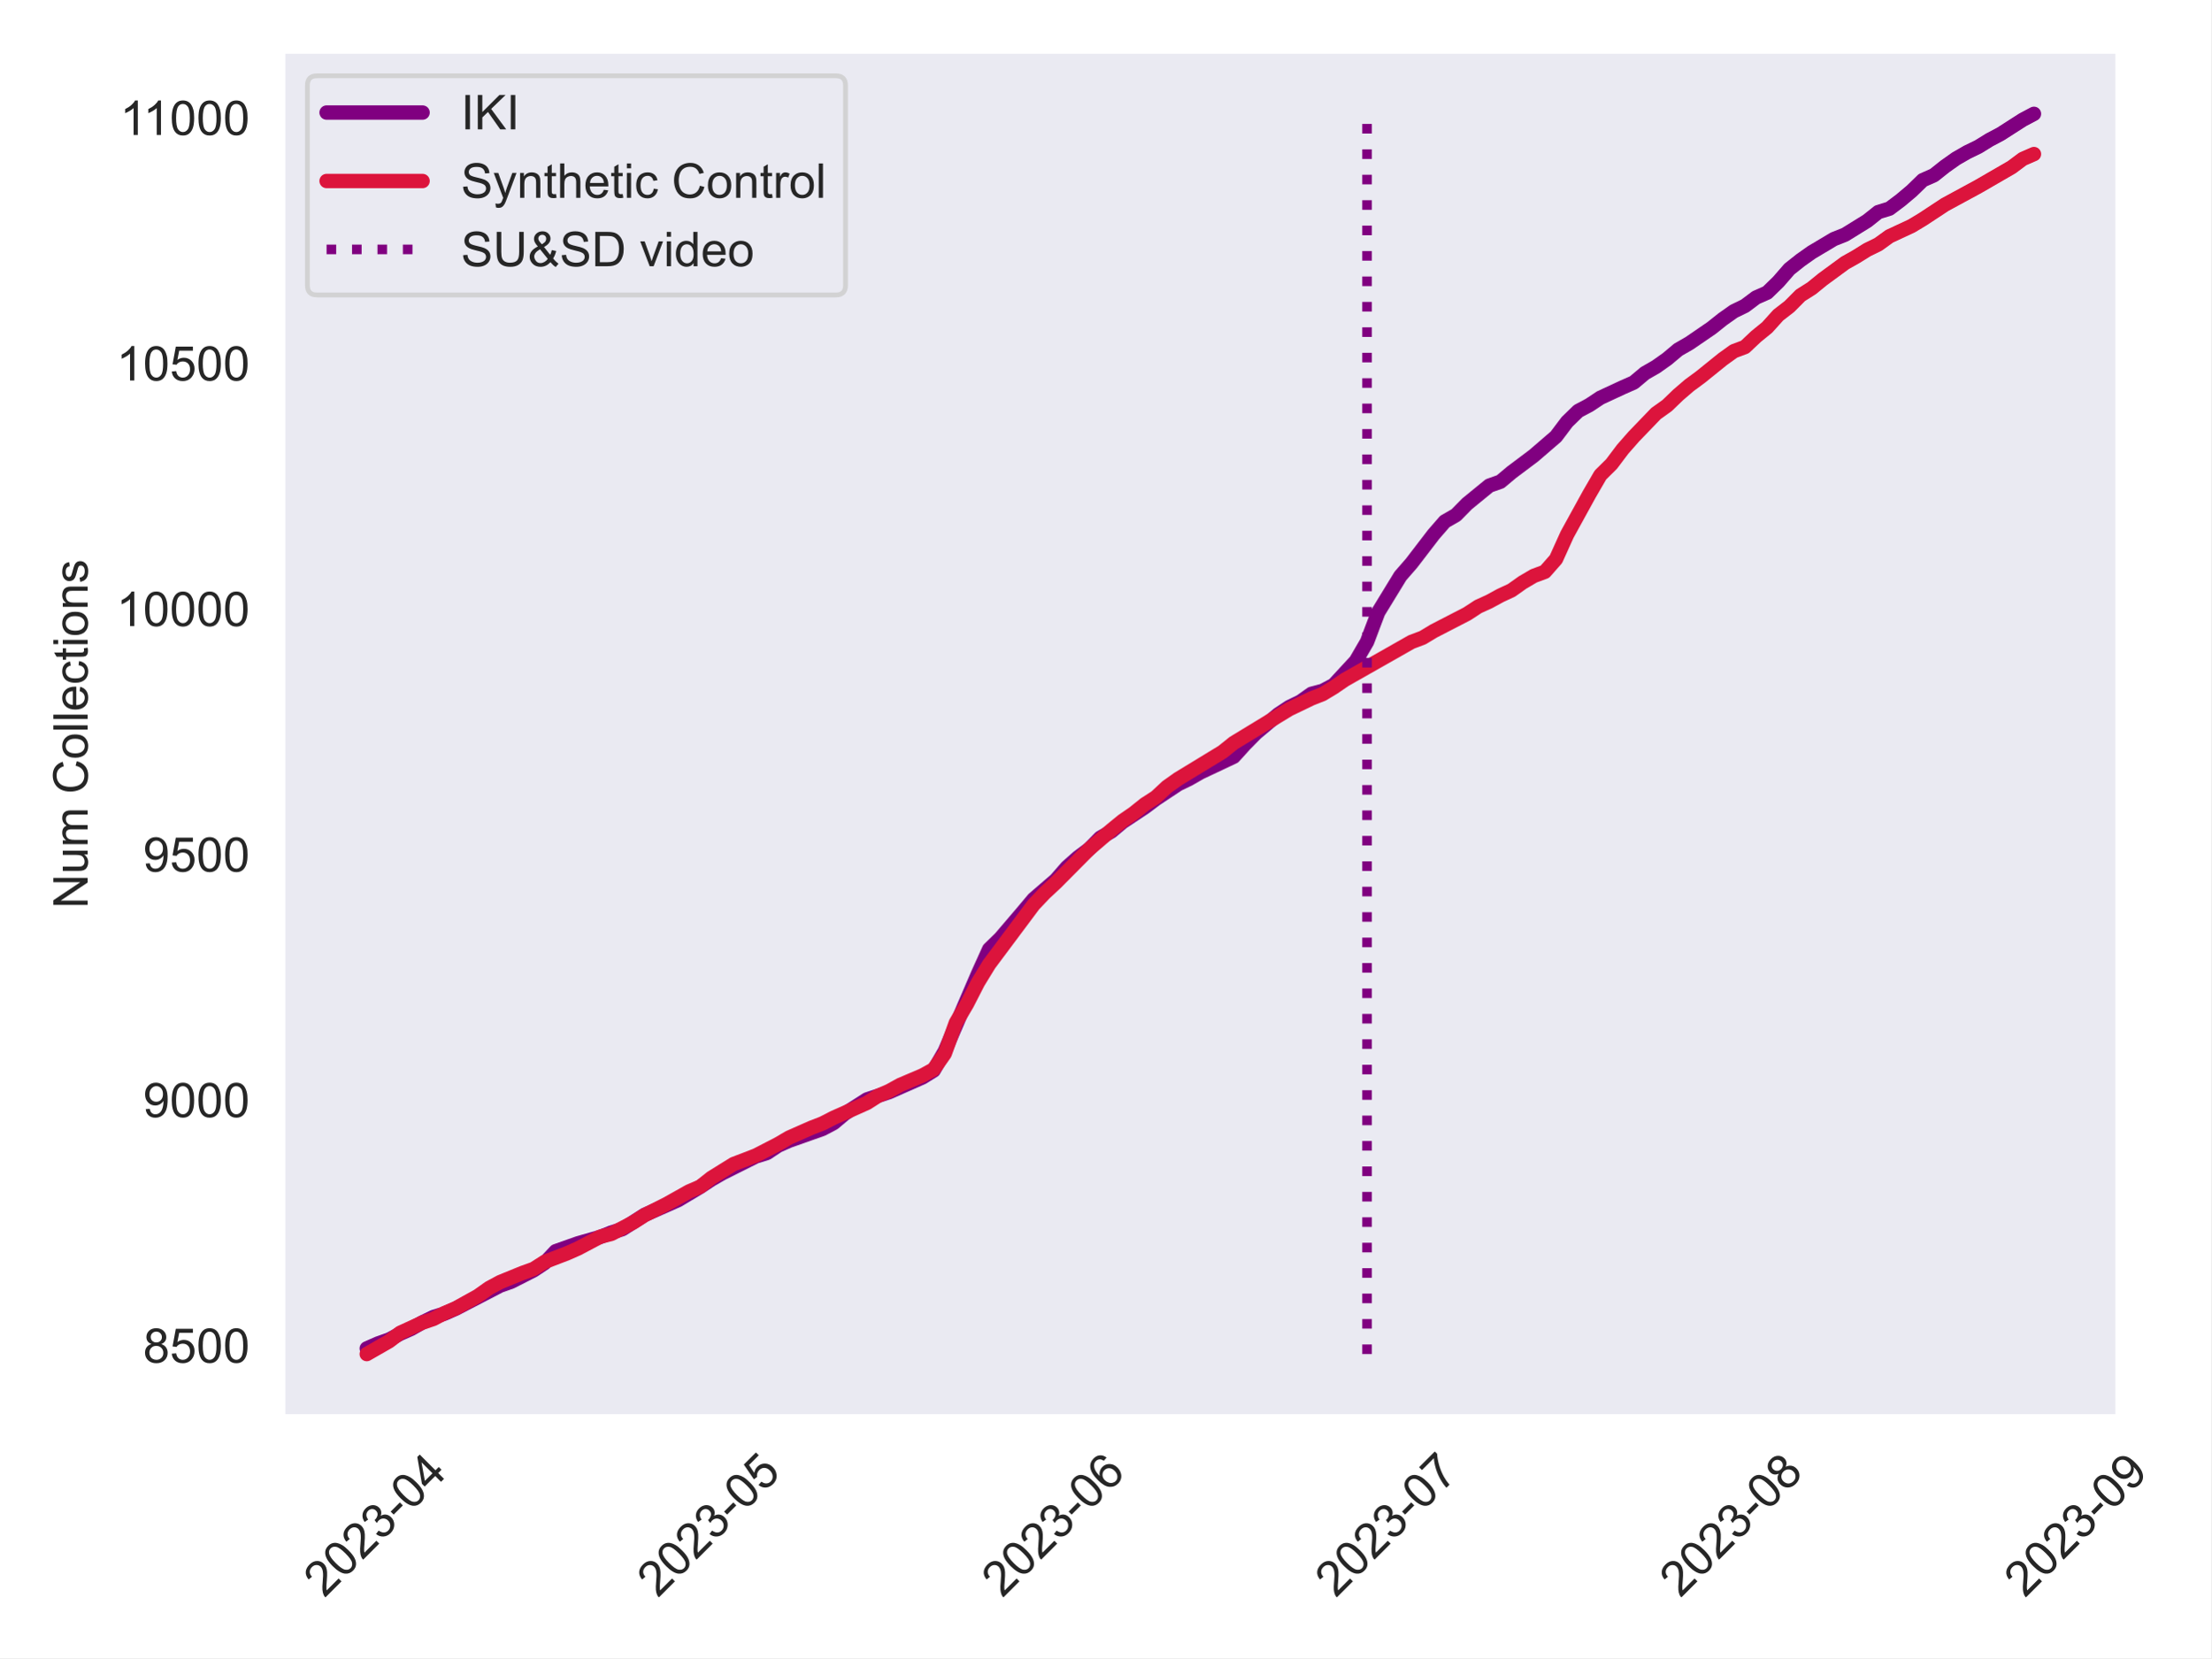
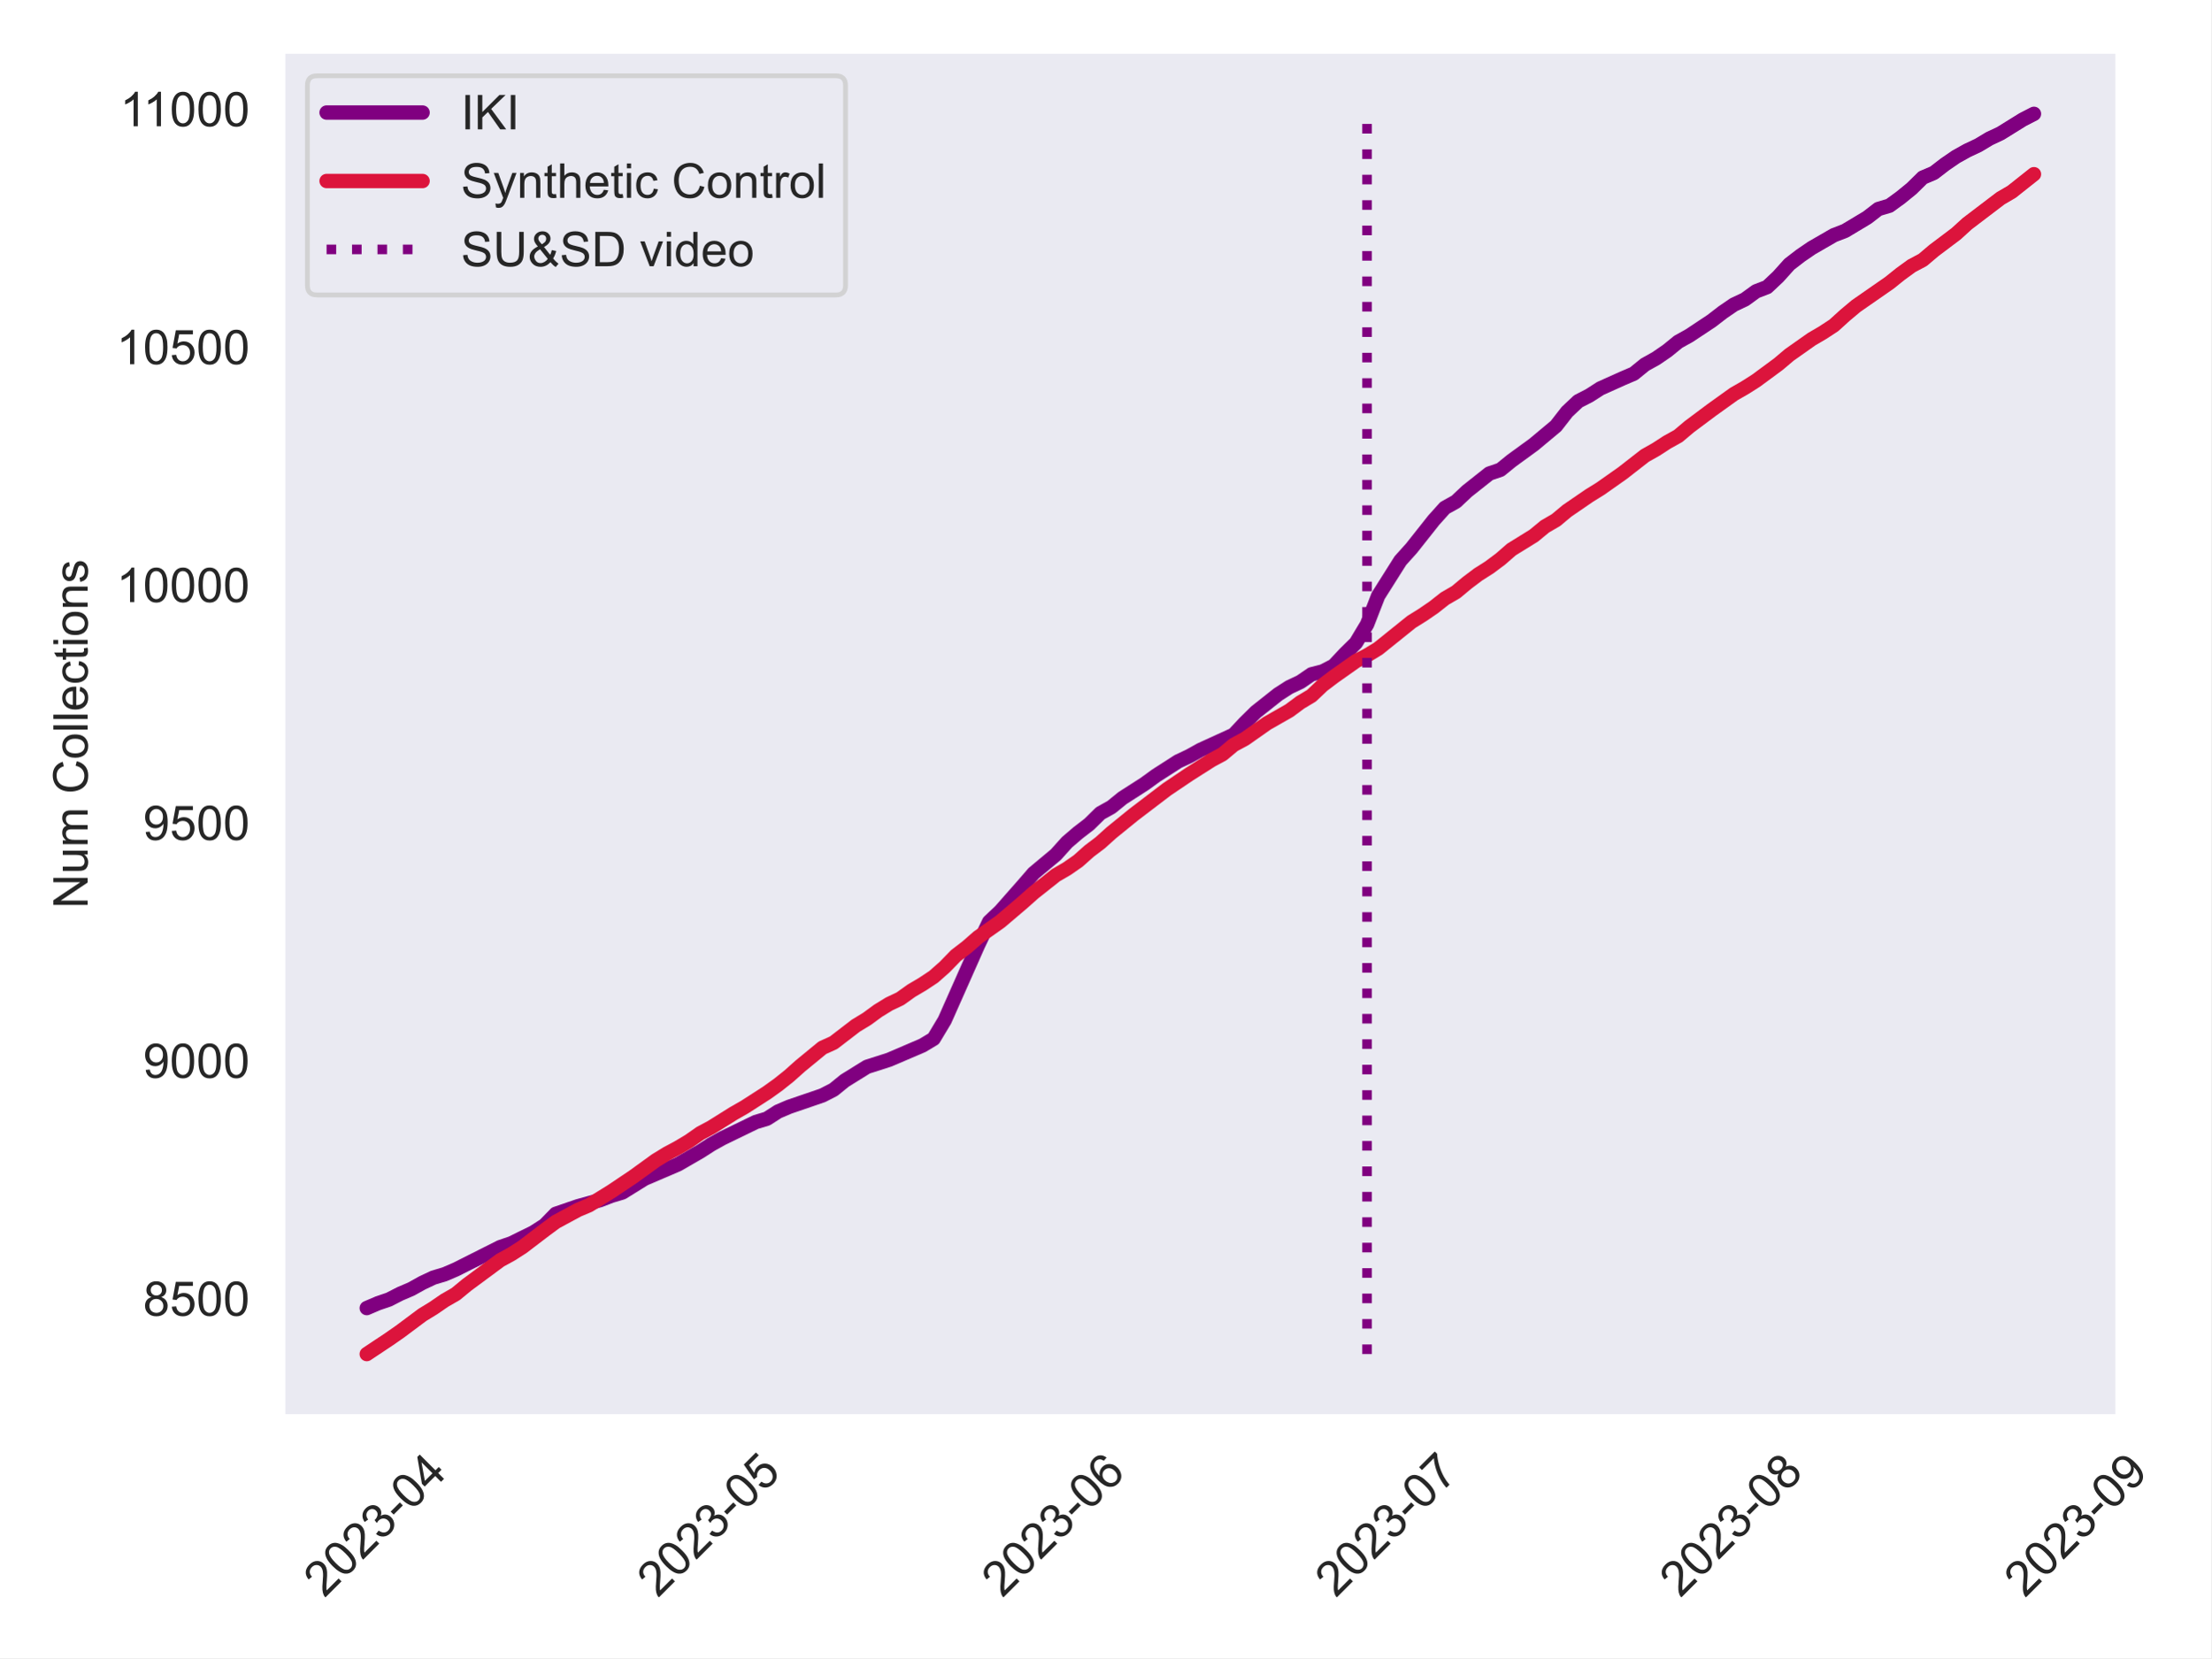
<svg xmlns="http://www.w3.org/2000/svg" xmlns:xlink="http://www.w3.org/1999/xlink" width="460.8pt" height="345.6pt" viewBox="0 0 460.8 345.6" version="1.1">
  <defs>
    <style type="text/css">*{stroke-linejoin: round; stroke-linecap: butt}</style>
  </defs>
  <g id="figure_1">
    <g id="patch_1">
      <path d="M 0 345.6  L 460.8 345.6  L 460.8 0  L 0 0  z " style="fill: #ffffff" />
    </g>
    <g id="axes_1">
      <g id="patch_2">
        <path d="M 59.06 295.153  L 441.252 295.153  L 441.252 10.8  L 59.06 10.8  z " style="fill: #eaeaf2" />
      </g>
      <g id="matplotlib.axis_1">
        <g id="xtick_1">
          <g id="text_1">
            <g style="fill: #262626" transform="translate(67.60289 333.1617) rotate(-45) scale(0.1 -0.1)">
              <defs>
                <path id="ArialMT-32" d="M 3222 541  L 3222 0  L 194 0  Q 188 203 259 391  Q 375 700 629 1000  Q 884 1300 1366 1694  Q 2113 2306 2375 2664  Q 2638 3022 2638 3341  Q 2638 3675 2398 3904  Q 2159 4134 1775 4134  Q 1369 4134 1125 3890  Q 881 3647 878 3216  L 300 3275  Q 359 3922 746 4261  Q 1134 4600 1788 4600  Q 2447 4600 2831 4234  Q 3216 3869 3216 3328  Q 3216 3053 3103 2787  Q 2991 2522 2730 2228  Q 2469 1934 1863 1422  Q 1356 997 1212 845  Q 1069 694 975 541  L 3222 541  z " transform="scale(0.015625)" />
                <path id="ArialMT-30" d="M 266 2259  Q 266 3072 433 3567  Q 600 4063 929 4331  Q 1259 4600 1759 4600  Q 2128 4600 2406 4451  Q 2684 4303 2865 4023  Q 3047 3744 3150 3342  Q 3253 2941 3253 2259  Q 3253 1453 3087 958  Q 2922 463 2592 192  Q 2263 -78 1759 -78  Q 1097 -78 719 397  Q 266 969 266 2259  z M 844 2259  Q 844 1131 1108 757  Q 1372 384 1759 384  Q 2147 384 2411 759  Q 2675 1134 2675 2259  Q 2675 3391 2411 3762  Q 2147 4134 1753 4134  Q 1366 4134 1134 3806  Q 844 3388 844 2259  z " transform="scale(0.015625)" />
                <path id="ArialMT-33" d="M 269 1209  L 831 1284  Q 928 806 1161 595  Q 1394 384 1728 384  Q 2125 384 2398 659  Q 2672 934 2672 1341  Q 2672 1728 2419 1979  Q 2166 2231 1775 2231  Q 1616 2231 1378 2169  L 1441 2663  Q 1497 2656 1531 2656  Q 1891 2656 2178 2843  Q 2466 3031 2466 3422  Q 2466 3731 2256 3934  Q 2047 4138 1716 4138  Q 1388 4138 1169 3931  Q 950 3725 888 3313  L 325 3413  Q 428 3978 793 4289  Q 1159 4600 1703 4600  Q 2078 4600 2393 4439  Q 2709 4278 2876 4000  Q 3044 3722 3044 3409  Q 3044 3113 2884 2869  Q 2725 2625 2413 2481  Q 2819 2388 3044 2092  Q 3269 1797 3269 1353  Q 3269 753 2831 336  Q 2394 -81 1725 -81  Q 1122 -81 723 278  Q 325 638 269 1209  z " transform="scale(0.015625)" />
                <path id="ArialMT-2d" d="M 203 1375  L 203 1941  L 1931 1941  L 1931 1375  L 203 1375  z " transform="scale(0.015625)" />
                <path id="ArialMT-34" d="M 2069 0  L 2069 1097  L 81 1097  L 81 1613  L 2172 4581  L 2631 4581  L 2631 1613  L 3250 1613  L 3250 1097  L 2631 1097  L 2631 0  L 2069 0  z M 2069 1613  L 2069 3678  L 634 1613  L 2069 1613  z " transform="scale(0.015625)" />
              </defs>
              <use xlink:href="#ArialMT-32" />
              <use xlink:href="#ArialMT-30" x="55.615" />
              <use xlink:href="#ArialMT-32" x="111.23" />
              <use xlink:href="#ArialMT-33" x="166.846" />
              <use xlink:href="#ArialMT-2d" x="222.461" />
              <use xlink:href="#ArialMT-30" x="255.762" />
              <use xlink:href="#ArialMT-34" x="311.377" />
            </g>
          </g>
        </g>
        <g id="xtick_2">
          <g id="text_2">
            <g style="fill: #262626" transform="translate(137.0923 333.1617) rotate(-45) scale(0.1 -0.1)">
              <defs>
                <path id="ArialMT-35" d="M 266 1200  L 856 1250  Q 922 819 1161 601  Q 1400 384 1738 384  Q 2144 384 2425 690  Q 2706 997 2706 1503  Q 2706 1984 2436 2262  Q 2166 2541 1728 2541  Q 1456 2541 1237 2417  Q 1019 2294 894 2097  L 366 2166  L 809 4519  L 3088 4519  L 3088 3981  L 1259 3981  L 1013 2750  Q 1425 3038 1878 3038  Q 2478 3038 2890 2622  Q 3303 2206 3303 1553  Q 3303 931 2941 478  Q 2500 -78 1738 -78  Q 1113 -78 717 272  Q 322 622 266 1200  z " transform="scale(0.015625)" />
              </defs>
              <use xlink:href="#ArialMT-32" />
              <use xlink:href="#ArialMT-30" x="55.615" />
              <use xlink:href="#ArialMT-32" x="111.23" />
              <use xlink:href="#ArialMT-33" x="166.846" />
              <use xlink:href="#ArialMT-2d" x="222.461" />
              <use xlink:href="#ArialMT-30" x="255.762" />
              <use xlink:href="#ArialMT-35" x="311.377" />
            </g>
          </g>
        </g>
        <g id="xtick_3">
          <g id="text_3">
            <g style="fill: #262626" transform="translate(208.898 333.1617) rotate(-45) scale(0.1 -0.1)">
              <defs>
                <path id="ArialMT-36" d="M 3184 3459  L 2625 3416  Q 2550 3747 2413 3897  Q 2184 4138 1850 4138  Q 1581 4138 1378 3988  Q 1113 3794 959 3422  Q 806 3050 800 2363  Q 1003 2672 1297 2822  Q 1591 2972 1913 2972  Q 2475 2972 2870 2558  Q 3266 2144 3266 1488  Q 3266 1056 3080 686  Q 2894 316 2569 119  Q 2244 -78 1831 -78  Q 1128 -78 684 439  Q 241 956 241 2144  Q 241 3472 731 4075  Q 1159 4600 1884 4600  Q 2425 4600 2770 4297  Q 3116 3994 3184 3459  z M 888 1484  Q 888 1194 1011 928  Q 1134 663 1356 523  Q 1578 384 1822 384  Q 2178 384 2434 671  Q 2691 959 2691 1453  Q 2691 1928 2437 2201  Q 2184 2475 1800 2475  Q 1419 2475 1153 2201  Q 888 1928 888 1484  z " transform="scale(0.015625)" />
              </defs>
              <use xlink:href="#ArialMT-32" />
              <use xlink:href="#ArialMT-30" x="55.615" />
              <use xlink:href="#ArialMT-32" x="111.23" />
              <use xlink:href="#ArialMT-33" x="166.846" />
              <use xlink:href="#ArialMT-2d" x="222.461" />
              <use xlink:href="#ArialMT-30" x="255.762" />
              <use xlink:href="#ArialMT-36" x="311.377" />
            </g>
          </g>
        </g>
        <g id="xtick_4">
          <g id="text_4">
            <g style="fill: #262626" transform="translate(278.3874 333.1617) rotate(-45) scale(0.1 -0.1)">
              <defs>
                <path id="ArialMT-37" d="M 303 3981  L 303 4522  L 3269 4522  L 3269 4084  Q 2831 3619 2401 2847  Q 1972 2075 1738 1259  Q 1569 684 1522 0  L 944 0  Q 953 541 1156 1306  Q 1359 2072 1739 2783  Q 2119 3494 2547 3981  L 303 3981  z " transform="scale(0.015625)" />
              </defs>
              <use xlink:href="#ArialMT-32" />
              <use xlink:href="#ArialMT-30" x="55.615" />
              <use xlink:href="#ArialMT-32" x="111.23" />
              <use xlink:href="#ArialMT-33" x="166.846" />
              <use xlink:href="#ArialMT-2d" x="222.461" />
              <use xlink:href="#ArialMT-30" x="255.762" />
              <use xlink:href="#ArialMT-37" x="311.377" />
            </g>
          </g>
        </g>
        <g id="xtick_5">
          <g id="text_5">
            <g style="fill: #262626" transform="translate(350.1931 333.1617) rotate(-45) scale(0.1 -0.1)">
              <defs>
                <path id="ArialMT-38" d="M 1131 2484  Q 781 2613 612 2850  Q 444 3088 444 3419  Q 444 3919 803 4259  Q 1163 4600 1759 4600  Q 2359 4600 2725 4251  Q 3091 3903 3091 3403  Q 3091 3084 2923 2848  Q 2756 2613 2416 2484  Q 2838 2347 3058 2040  Q 3278 1734 3278 1309  Q 3278 722 2862 322  Q 2447 -78 1769 -78  Q 1091 -78 675 323  Q 259 725 259 1325  Q 259 1772 486 2073  Q 713 2375 1131 2484  z M 1019 3438  Q 1019 3113 1228 2906  Q 1438 2700 1772 2700  Q 2097 2700 2305 2904  Q 2513 3109 2513 3406  Q 2513 3716 2298 3927  Q 2084 4138 1766 4138  Q 1444 4138 1231 3931  Q 1019 3725 1019 3438  z M 838 1322  Q 838 1081 952 856  Q 1066 631 1291 507  Q 1516 384 1775 384  Q 2178 384 2440 643  Q 2703 903 2703 1303  Q 2703 1709 2433 1975  Q 2163 2241 1756 2241  Q 1359 2241 1098 1978  Q 838 1716 838 1322  z " transform="scale(0.015625)" />
              </defs>
              <use xlink:href="#ArialMT-32" />
              <use xlink:href="#ArialMT-30" x="55.615" />
              <use xlink:href="#ArialMT-32" x="111.23" />
              <use xlink:href="#ArialMT-33" x="166.846" />
              <use xlink:href="#ArialMT-2d" x="222.461" />
              <use xlink:href="#ArialMT-30" x="255.762" />
              <use xlink:href="#ArialMT-38" x="311.377" />
            </g>
          </g>
        </g>
        <g id="xtick_6">
          <g id="text_6">
            <g style="fill: #262626" transform="translate(421.9988 333.1617) rotate(-45) scale(0.1 -0.1)">
              <defs>
                <path id="ArialMT-39" d="M 350 1059  L 891 1109  Q 959 728 1153 556  Q 1347 384 1650 384  Q 1909 384 2104 503  Q 2300 622 2425 820  Q 2550 1019 2634 1356  Q 2719 1694 2719 2044  Q 2719 2081 2716 2156  Q 2547 1888 2255 1720  Q 1963 1553 1622 1553  Q 1053 1553 659 1965  Q 266 2378 266 3053  Q 266 3750 677 4175  Q 1088 4600 1706 4600  Q 2153 4600 2523 4359  Q 2894 4119 3086 3673  Q 3278 3228 3278 2384  Q 3278 1506 3087 986  Q 2897 466 2520 194  Q 2144 -78 1638 -78  Q 1100 -78 759 220  Q 419 519 350 1059  z M 2653 3081  Q 2653 3566 2395 3850  Q 2138 4134 1775 4134  Q 1400 4134 1122 3828  Q 844 3522 844 3034  Q 844 2597 1108 2323  Q 1372 2050 1759 2050  Q 2150 2050 2401 2323  Q 2653 2597 2653 3081  z " transform="scale(0.015625)" />
              </defs>
              <use xlink:href="#ArialMT-32" />
              <use xlink:href="#ArialMT-30" x="55.615" />
              <use xlink:href="#ArialMT-32" x="111.23" />
              <use xlink:href="#ArialMT-33" x="166.846" />
              <use xlink:href="#ArialMT-2d" x="222.461" />
              <use xlink:href="#ArialMT-30" x="255.762" />
              <use xlink:href="#ArialMT-39" x="311.377" />
            </g>
          </g>
        </g>
      </g>
      <g id="matplotlib.axis_2">
        <g id="ytick_1">
          <g id="text_7">
-             <g style="fill: #262626" transform="translate(29.81625 284.0265) scale(0.1 -0.1)">
+             <g style="fill: #262626" transform="translate(29.81625 274.2417) scale(0.1 -0.1)">
              <use xlink:href="#ArialMT-38" />
              <use xlink:href="#ArialMT-35" x="55.615" />
              <use xlink:href="#ArialMT-30" x="111.23" />
              <use xlink:href="#ArialMT-30" x="166.846" />
            </g>
          </g>
        </g>
        <g id="ytick_2">
          <g id="text_8">
-             <g style="fill: #262626" transform="translate(29.81625 232.8458) scale(0.1 -0.1)">
+             <g style="fill: #262626" transform="translate(29.81625 224.6558) scale(0.1 -0.1)">
              <use xlink:href="#ArialMT-39" />
              <use xlink:href="#ArialMT-30" x="55.615" />
              <use xlink:href="#ArialMT-30" x="111.23" />
              <use xlink:href="#ArialMT-30" x="166.846" />
            </g>
          </g>
        </g>
        <g id="ytick_3">
          <g id="text_9">
-             <g style="fill: #262626" transform="translate(29.81625 181.6651) scale(0.1 -0.1)">
+             <g style="fill: #262626" transform="translate(29.81625 175.0699) scale(0.1 -0.1)">
              <use xlink:href="#ArialMT-39" />
              <use xlink:href="#ArialMT-35" x="55.615" />
              <use xlink:href="#ArialMT-30" x="111.23" />
              <use xlink:href="#ArialMT-30" x="166.846" />
            </g>
          </g>
        </g>
        <g id="ytick_4">
          <g id="text_10">
-             <g style="fill: #262626" transform="translate(24.25531 130.4844) scale(0.1 -0.1)">
+             <g style="fill: #262626" transform="translate(24.25531 125.4841) scale(0.1 -0.1)">
              <defs>
                <path id="ArialMT-31" d="M 2384 0  L 1822 0  L 1822 3584  Q 1619 3391 1289 3197  Q 959 3003 697 2906  L 697 3450  Q 1169 3672 1522 3987  Q 1875 4303 2022 4600  L 2384 4600  L 2384 0  z " transform="scale(0.015625)" />
              </defs>
              <use xlink:href="#ArialMT-31" />
              <use xlink:href="#ArialMT-30" x="55.615" />
              <use xlink:href="#ArialMT-30" x="111.23" />
              <use xlink:href="#ArialMT-30" x="166.846" />
              <use xlink:href="#ArialMT-30" x="222.461" />
            </g>
          </g>
        </g>
        <g id="ytick_5">
          <g id="text_11">
-             <g style="fill: #262626" transform="translate(24.25531 79.30365) scale(0.1 -0.1)">
+             <g style="fill: #262626" transform="translate(24.25531 75.89819) scale(0.1 -0.1)">
              <use xlink:href="#ArialMT-31" />
              <use xlink:href="#ArialMT-30" x="55.615" />
              <use xlink:href="#ArialMT-35" x="111.23" />
              <use xlink:href="#ArialMT-30" x="166.846" />
              <use xlink:href="#ArialMT-30" x="222.461" />
            </g>
          </g>
        </g>
        <g id="ytick_6">
          <g id="text_12">
-             <g style="fill: #262626" transform="translate(24.99281 28.12293) scale(0.1 -0.1)">
+             <g style="fill: #262626" transform="translate(24.99281 26.31232) scale(0.1 -0.1)">
              <use xlink:href="#ArialMT-31" />
              <use xlink:href="#ArialMT-31" x="48.24" />
              <use xlink:href="#ArialMT-30" x="103.855" />
              <use xlink:href="#ArialMT-30" x="159.471" />
              <use xlink:href="#ArialMT-30" x="215.086" />
            </g>
          </g>
        </g>
        <g id="text_13">
          <g style="fill: #262626" transform="translate(18.26781 189.3764) rotate(-90) scale(0.1 -0.1)">
            <defs>
              <path id="ArialMT-4e" d="M 488 0  L 488 4581  L 1109 4581  L 3516 984  L 3516 4581  L 4097 4581  L 4097 0  L 3475 0  L 1069 3600  L 1069 0  L 488 0  z " transform="scale(0.015625)" />
              <path id="ArialMT-75" d="M 2597 0  L 2597 488  Q 2209 -75 1544 -75  Q 1250 -75 995 37  Q 741 150 617 320  Q 494 491 444 738  Q 409 903 409 1263  L 409 3319  L 972 3319  L 972 1478  Q 972 1038 1006 884  Q 1059 663 1231 536  Q 1403 409 1656 409  Q 1909 409 2131 539  Q 2353 669 2445 892  Q 2538 1116 2538 1541  L 2538 3319  L 3100 3319  L 3100 0  L 2597 0  z " transform="scale(0.015625)" />
              <path id="ArialMT-6d" d="M 422 0  L 422 3319  L 925 3319  L 925 2853  Q 1081 3097 1340 3245  Q 1600 3394 1931 3394  Q 2300 3394 2536 3241  Q 2772 3088 2869 2813  Q 3263 3394 3894 3394  Q 4388 3394 4653 3120  Q 4919 2847 4919 2278  L 4919 0  L 4359 0  L 4359 2091  Q 4359 2428 4304 2576  Q 4250 2725 4106 2815  Q 3963 2906 3769 2906  Q 3419 2906 3187 2673  Q 2956 2441 2956 1928  L 2956 0  L 2394 0  L 2394 2156  Q 2394 2531 2256 2718  Q 2119 2906 1806 2906  Q 1569 2906 1367 2781  Q 1166 2656 1075 2415  Q 984 2175 984 1722  L 984 0  L 422 0  z " transform="scale(0.015625)" />
              <path id="ArialMT-20" transform="scale(0.015625)" />
              <path id="ArialMT-43" d="M 3763 1606  L 4369 1453  Q 4178 706 3683 314  Q 3188 -78 2472 -78  Q 1731 -78 1267 223  Q 803 525 561 1097  Q 319 1669 319 2325  Q 319 3041 592 3573  Q 866 4106 1370 4382  Q 1875 4659 2481 4659  Q 3169 4659 3637 4309  Q 4106 3959 4291 3325  L 3694 3184  Q 3534 3684 3231 3912  Q 2928 4141 2469 4141  Q 1941 4141 1586 3887  Q 1231 3634 1087 3207  Q 944 2781 944 2328  Q 944 1744 1114 1308  Q 1284 872 1643 656  Q 2003 441 2422 441  Q 2931 441 3284 734  Q 3638 1028 3763 1606  z " transform="scale(0.015625)" />
              <path id="ArialMT-6f" d="M 213 1659  Q 213 2581 725 3025  Q 1153 3394 1769 3394  Q 2453 3394 2887 2945  Q 3322 2497 3322 1706  Q 3322 1066 3130 698  Q 2938 331 2570 128  Q 2203 -75 1769 -75  Q 1072 -75 642 372  Q 213 819 213 1659  z M 791 1659  Q 791 1022 1069 705  Q 1347 388 1769 388  Q 2188 388 2466 706  Q 2744 1025 2744 1678  Q 2744 2294 2464 2611  Q 2184 2928 1769 2928  Q 1347 2928 1069 2612  Q 791 2297 791 1659  z " transform="scale(0.015625)" />
              <path id="ArialMT-6c" d="M 409 0  L 409 4581  L 972 4581  L 972 0  L 409 0  z " transform="scale(0.015625)" />
              <path id="ArialMT-65" d="M 2694 1069  L 3275 997  Q 3138 488 2766 206  Q 2394 -75 1816 -75  Q 1088 -75 661 373  Q 234 822 234 1631  Q 234 2469 665 2931  Q 1097 3394 1784 3394  Q 2450 3394 2872 2941  Q 3294 2488 3294 1666  Q 3294 1616 3291 1516  L 816 1516  Q 847 969 1125 678  Q 1403 388 1819 388  Q 2128 388 2347 550  Q 2566 713 2694 1069  z M 847 1978  L 2700 1978  Q 2663 2397 2488 2606  Q 2219 2931 1791 2931  Q 1403 2931 1139 2672  Q 875 2413 847 1978  z " transform="scale(0.015625)" />
              <path id="ArialMT-63" d="M 2588 1216  L 3141 1144  Q 3050 572 2676 248  Q 2303 -75 1759 -75  Q 1078 -75 664 370  Q 250 816 250 1647  Q 250 2184 428 2587  Q 606 2991 970 3192  Q 1334 3394 1763 3394  Q 2303 3394 2647 3120  Q 2991 2847 3088 2344  L 2541 2259  Q 2463 2594 2264 2762  Q 2066 2931 1784 2931  Q 1359 2931 1093 2626  Q 828 2322 828 1663  Q 828 994 1084 691  Q 1341 388 1753 388  Q 2084 388 2306 591  Q 2528 794 2588 1216  z " transform="scale(0.015625)" />
              <path id="ArialMT-74" d="M 1650 503  L 1731 6  Q 1494 -44 1306 -44  Q 1000 -44 831 53  Q 663 150 594 308  Q 525 466 525 972  L 525 2881  L 113 2881  L 113 3319  L 525 3319  L 525 4141  L 1084 4478  L 1084 3319  L 1650 3319  L 1650 2881  L 1084 2881  L 1084 941  Q 1084 700 1114 631  Q 1144 563 1211 522  Q 1278 481 1403 481  Q 1497 481 1650 503  z " transform="scale(0.015625)" />
              <path id="ArialMT-69" d="M 425 3934  L 425 4581  L 988 4581  L 988 3934  L 425 3934  z M 425 0  L 425 3319  L 988 3319  L 988 0  L 425 0  z " transform="scale(0.015625)" />
              <path id="ArialMT-6e" d="M 422 0  L 422 3319  L 928 3319  L 928 2847  Q 1294 3394 1984 3394  Q 2284 3394 2536 3286  Q 2788 3178 2913 3003  Q 3038 2828 3088 2588  Q 3119 2431 3119 2041  L 3119 0  L 2556 0  L 2556 2019  Q 2556 2363 2490 2533  Q 2425 2703 2258 2804  Q 2091 2906 1866 2906  Q 1506 2906 1245 2678  Q 984 2450 984 1813  L 984 0  L 422 0  z " transform="scale(0.015625)" />
              <path id="ArialMT-73" d="M 197 991  L 753 1078  Q 800 744 1014 566  Q 1228 388 1613 388  Q 2000 388 2187 545  Q 2375 703 2375 916  Q 2375 1106 2209 1216  Q 2094 1291 1634 1406  Q 1016 1563 777 1677  Q 538 1791 414 1992  Q 291 2194 291 2438  Q 291 2659 392 2848  Q 494 3038 669 3163  Q 800 3259 1026 3326  Q 1253 3394 1513 3394  Q 1903 3394 2198 3281  Q 2494 3169 2634 2976  Q 2775 2784 2828 2463  L 2278 2388  Q 2241 2644 2061 2787  Q 1881 2931 1553 2931  Q 1166 2931 1000 2803  Q 834 2675 834 2503  Q 834 2394 903 2306  Q 972 2216 1119 2156  Q 1203 2125 1616 2013  Q 2213 1853 2448 1751  Q 2684 1650 2818 1456  Q 2953 1263 2953 975  Q 2953 694 2789 445  Q 2625 197 2315 61  Q 2006 -75 1616 -75  Q 969 -75 630 194  Q 291 463 197 991  z " transform="scale(0.015625)" />
            </defs>
            <use xlink:href="#ArialMT-4e" />
            <use xlink:href="#ArialMT-75" x="72.217" />
            <use xlink:href="#ArialMT-6d" x="127.832" />
            <use xlink:href="#ArialMT-20" x="211.133" />
            <use xlink:href="#ArialMT-43" x="238.916" />
            <use xlink:href="#ArialMT-6f" x="311.133" />
            <use xlink:href="#ArialMT-6c" x="366.748" />
            <use xlink:href="#ArialMT-6c" x="388.965" />
            <use xlink:href="#ArialMT-65" x="411.182" />
            <use xlink:href="#ArialMT-63" x="466.797" />
            <use xlink:href="#ArialMT-74" x="516.797" />
            <use xlink:href="#ArialMT-69" x="544.58" />
            <use xlink:href="#ArialMT-6f" x="566.797" />
            <use xlink:href="#ArialMT-6e" x="622.412" />
            <use xlink:href="#ArialMT-73" x="678.027" />
          </g>
        </g>
      </g>
      <g id="PolyCollection_1" />
      <g id="PolyCollection_2" />
      <g id="line2d_1">
-         <path d="M 76.432 281.062  L 78.749 280.038  L 81.065 279.219  L 83.381 277.991  L 85.698 276.967  L 88.014 275.637  L 90.33 274.511  L 92.647 273.794  L 94.963 272.771  L 104.228 267.96  L 106.544 267.141  L 111.177 264.786  L 113.493 263.251  L 115.81 260.794  L 120.442 259.156  L 125.075 257.826  L 127.391 256.904  L 129.708 256.188  L 134.34 253.219  L 141.289 250.149  L 145.922 247.385  L 148.238 245.849  L 150.554 244.519  L 157.503 241.038  L 159.82 240.322  L 162.136 238.787  L 164.452 237.763  L 171.401 235.306  L 173.718 234.078  L 176.034 232.133  L 180.666 229.165  L 185.299 227.629  L 192.248 224.558  L 194.564 223.125  L 196.881 219.133  L 203.83 202.96  L 206.146 197.842  L 208.462 195.59  L 213.095 190.165  L 215.411 187.401  L 220.044 183.409  L 222.36 180.748  L 224.676 178.7  L 226.993 176.96  L 229.309 174.606  L 231.625 173.275  L 233.942 171.33  L 238.574 168.259  L 240.891 166.519  L 245.523 163.448  L 247.84 162.323  L 250.156 160.992  L 257.105 157.716  L 259.421 155.157  L 261.737 152.803  L 266.37 148.913  L 268.686 147.378  L 271.003 146.252  L 273.319 144.614  L 275.635 144  L 277.952 142.771  L 282.584 137.756  L 284.901 133.764  L 287.217 127.622  L 291.849 120.047  L 294.166 117.386  L 298.798 111.347  L 301.115 108.685  L 303.431 107.354  L 305.747 105  L 310.38 101.213  L 312.696 100.394  L 315.013 98.449  L 319.645 94.969  L 324.278 90.977  L 326.594 87.906  L 328.911 85.654  L 331.227 84.425  L 333.543 82.89  L 338.176 80.74  L 340.492 79.717  L 342.808 77.772  L 345.125 76.441  L 347.441 74.803  L 349.757 72.859  L 352.074 71.528  L 356.706 68.355  L 359.023 66.512  L 361.339 64.874  L 363.655 63.748  L 365.972 62.008  L 368.288 60.985  L 370.604 58.733  L 372.92 56.071  L 375.237 54.229  L 377.553 52.591  L 382.186 49.827  L 384.502 48.906  L 389.135 46.04  L 391.451 44.197  L 393.767 43.481  L 396.084 41.741  L 398.4 39.796  L 400.716 37.544  L 403.033 36.52  L 405.349 34.678  L 407.665 33.04  L 409.981 31.709  L 412.298 30.583  L 414.614 29.15  L 416.93 27.922  L 421.563 24.953  L 423.879 23.725  L 423.879 23.725  " clip-path="url(#pb3f146ab53)" style="fill: none; stroke: #800080; stroke-width: 3; stroke-linecap: round" />
+         <path d="M 76.432 272.646  L 78.749 271.654  L 81.065 270.861  L 83.381 269.671  L 85.698 268.679  L 88.014 267.39  L 90.33 266.299  L 92.647 265.605  L 94.963 264.613  L 104.228 259.952  L 106.544 259.159  L 111.177 256.878  L 113.493 255.39  L 115.81 253.01  L 120.442 251.423  L 125.075 250.134  L 127.391 249.242  L 129.708 248.547  L 134.34 245.672  L 141.289 242.696  L 145.922 240.019  L 148.238 238.531  L 150.554 237.242  L 157.503 233.87  L 159.82 233.176  L 162.136 231.688  L 164.452 230.697  L 171.401 228.316  L 173.718 227.126  L 176.034 225.242  L 180.666 222.366  L 185.299 220.879  L 192.248 217.903  L 194.564 216.515  L 196.881 212.647  L 203.83 196.978  L 206.146 192.119  L 208.462 189.937  L 213.095 184.681  L 215.411 182.003  L 220.044 178.136  L 222.36 175.557  L 224.676 173.574  L 226.993 171.789  L 229.309 169.508  L 231.625 168.218  L 233.942 166.334  L 238.574 163.359  L 240.891 161.673  L 245.523 158.698  L 247.84 157.607  L 250.156 156.318  L 257.105 153.144  L 259.421 150.665  L 261.737 148.384  L 266.37 144.715  L 268.686 143.227  L 271.003 142.136  L 273.319 140.549  L 275.635 139.954  L 277.952 138.764  L 280.268 136.285  L 282.584 134.004  L 284.901 130.136  L 287.217 124.186  L 291.849 116.847  L 294.166 114.269  L 298.798 108.418  L 301.115 105.839  L 303.431 104.55  L 305.747 102.368  L 310.38 98.699  L 312.696 97.906  L 315.013 96.021  L 319.645 92.649  L 324.278 88.782  L 326.594 85.807  L 328.911 83.625  L 331.227 82.435  L 333.543 80.947  L 338.176 78.865  L 340.492 77.873  L 342.808 75.989  L 345.125 74.699  L 347.441 73.113  L 349.757 71.228  L 352.074 69.939  L 356.706 66.865  L 359.023 65.08  L 361.339 63.493  L 363.655 62.402  L 365.972 60.716  L 368.288 59.824  L 370.604 57.642  L 372.92 55.063  L 375.237 53.278  L 377.553 51.692  L 382.186 49.014  L 384.502 48.121  L 389.135 45.345  L 391.451 43.559  L 393.767 42.865  L 396.084 41.179  L 398.4 39.295  L 400.716 37.014  L 403.033 36.022  L 405.349 34.237  L 407.665 32.651  L 409.981 31.361  L 412.298 30.27  L 414.614 28.882  L 416.93 27.791  L 421.563 24.915  L 423.879 23.725  L 423.879 23.725  " clip-path="url(#p4ee3c73ba0)" style="fill: none; stroke: #800080; stroke-width: 3; stroke-linecap: round" />
      </g>
      <g id="line2d_2">
-         <path d="M 76.432 282.228  L 81.065 279.577  L 83.381 277.811  L 88.014 275.684  L 90.33 274.902  L 92.647 273.684  L 94.963 272.695  L 99.595 270.123  L 101.912 268.479  L 104.228 267.23  L 108.861 265.335  L 111.177 264.503  L 113.493 263.029  L 118.126 261.249  L 120.442 260.229  L 125.075 257.779  L 127.391 257.185  L 132.024 254.764  L 134.34 253.277  L 138.973 250.937  L 143.605 248.338  L 145.922 247.346  L 148.238 245.513  L 152.871 242.634  L 157.503 240.855  L 162.136 238.468  L 164.452 237.113  L 169.085 235.066  L 171.401 234.17  L 173.718 232.981  L 180.666 229.887  L 182.983 228.41  L 185.299 227.404  L 187.615 226.129  L 192.248 224.16  L 194.564 222.894  L 196.881 219.614  L 199.197 213.191  L 201.513 209.263  L 203.83 204.746  L 206.146 200.966  L 215.411 188.56  L 217.727 186.123  L 220.044 183.968  L 226.993 176.966  L 231.625 172.996  L 233.942 171.1  L 236.258 169.508  L 238.574 167.65  L 240.891 166.155  L 243.207 163.995  L 245.523 162.354  L 254.788 156.711  L 257.105 154.849  L 268.686 147.806  L 273.319 145.574  L 275.635 144.666  L 277.952 143.265  L 280.268 141.68  L 294.166 133.791  L 296.482 132.919  L 298.798 131.525  L 305.747 127.939  L 308.064 126.428  L 310.38 125.371  L 312.696 124.111  L 315.013 123.033  L 317.329 121.391  L 319.645 120.032  L 321.962 119.169  L 324.278 116.537  L 326.594 111.414  L 331.227 102.986  L 333.543 98.996  L 335.859 96.703  L 338.176 93.627  L 340.492 90.988  L 345.125 86.175  L 347.441 84.521  L 349.757 82.288  L 352.074 80.3  L 354.39 78.593  L 359.023 74.854  L 361.339 73.187  L 363.655 72.319  L 365.972 70.132  L 368.288 68.247  L 370.604 65.677  L 372.92 63.885  L 375.237 61.552  L 377.553 60.09  L 379.869 58.205  L 384.502 54.804  L 386.818 53.499  L 389.135 52.057  L 391.451 50.92  L 393.767 49.247  L 398.4 47.085  L 400.716 45.69  L 405.349 42.638  L 412.298 38.867  L 419.247 34.847  L 421.563 33.12  L 423.879 32.11  L 423.879 32.11  " clip-path="url(#pb3f146ab53)" style="fill: none; stroke: #dc143c; stroke-width: 3; stroke-linecap: round" />
+         <path d="M 76.432 282.228  L 81.065 279.144  L 83.381 277.53  L 88.014 274.07  L 90.33 272.653  L 92.647 271.061  L 94.963 269.733  L 97.279 267.826  L 104.228 262.687  L 106.544 261.42  L 108.861 259.938  L 113.493 256.405  L 115.81 254.693  L 120.442 252.187  L 122.759 251.207  L 127.391 248.342  L 132.024 245.232  L 136.656 241.877  L 138.973 240.457  L 141.289 239.217  L 143.605 237.836  L 145.922 236.212  L 148.238 234.973  L 152.871 232.071  L 155.187 230.748  L 159.82 227.767  L 162.136 226.109  L 164.452 224.26  L 166.769 222.191  L 171.401 218.386  L 173.718 217.339  L 178.35 213.78  L 180.666 212.374  L 182.983 210.677  L 185.299 209.255  L 187.615 208.155  L 189.932 206.497  L 192.248 205.13  L 194.564 203.599  L 196.881 201.55  L 199.197 199.169  L 201.513 197.391  L 203.83 195.361  L 208.462 192.085  L 213.095 188.145  L 215.411 186.087  L 220.044 182.415  L 222.36 181.07  L 224.676 179.463  L 226.993 177.398  L 229.309 175.645  L 231.625 173.56  L 236.258 169.795  L 243.207 164.502  L 247.84 161.379  L 252.472 158.439  L 254.788 157.192  L 257.105 155.256  L 259.421 154.011  L 264.054 150.757  L 268.686 148.118  L 271.003 146.4  L 273.319 145.016  L 275.635 142.82  L 277.952 141.064  L 282.584 137.792  L 284.901 136.601  L 287.217 135.194  L 294.166 129.604  L 296.482 128.161  L 298.798 126.577  L 301.115 124.75  L 303.431 123.407  L 305.747 121.479  L 308.064 119.732  L 310.38 118.262  L 312.696 116.534  L 315.013 114.518  L 319.645 111.655  L 321.962 109.743  L 324.278 108.395  L 326.594 106.461  L 331.227 103.284  L 333.543 101.85  L 338.176 98.584  L 342.808 94.972  L 345.125 93.663  L 347.441 92.163  L 349.757 90.873  L 352.074 88.922  L 356.706 85.457  L 361.339 82.133  L 363.655 80.802  L 365.972 79.331  L 370.604 75.914  L 372.92 73.96  L 377.553 70.692  L 379.869 69.334  L 382.186 67.818  L 384.502 65.718  L 386.818 63.776  L 393.767 58.944  L 396.084 57.089  L 398.4 55.403  L 400.716 54.174  L 403.033 52.212  L 407.665 48.724  L 409.981 46.615  L 416.93 41.328  L 419.247 39.975  L 423.879 36.303  L 423.879 36.303  " clip-path="url(#p4ee3c73ba0)" style="fill: none; stroke: #dc143c; stroke-width: 3; stroke-linecap: round" />
      </g>
      <g id="LineCollection_1">
-         <path d="M 284.901 282.228  L 284.901 23.725  " clip-path="url(#pb3f146ab53)" style="fill: none; stroke-dasharray: 2,3.3; stroke-dashoffset: 0; stroke: #800080; stroke-width: 2" />
+         <path d="M 284.901 282.228  L 284.901 23.725  " clip-path="url(#p4ee3c73ba0)" style="fill: none; stroke-dasharray: 2,3.3; stroke-dashoffset: 0; stroke: #800080; stroke-width: 2" />
      </g>
      <g id="patch_3">
        <path d="M 59.06 295.153  L 59.06 10.8  " style="fill: none; stroke: #ffffff; stroke-width: 0.8; stroke-linejoin: miter; stroke-linecap: square" />
      </g>
      <g id="patch_4">
        <path d="M 441.252 295.153  L 441.252 10.8  " style="fill: none; stroke: #ffffff; stroke-width: 0.8; stroke-linejoin: miter; stroke-linecap: square" />
      </g>
      <g id="patch_5">
        <path d="M 59.06 295.153  L 441.252 295.153  " style="fill: none; stroke: #ffffff; stroke-width: 0.8; stroke-linejoin: miter; stroke-linecap: square" />
      </g>
      <g id="patch_6">
        <path d="M 59.06 10.8  L 441.252 10.8  " style="fill: none; stroke: #ffffff; stroke-width: 0.8; stroke-linejoin: miter; stroke-linecap: square" />
      </g>
      <g id="legend_1">
        <g id="patch_7">
          <path d="M 66.06 61.475  L 174.204 61.475  Q 176.204 61.475 176.204 59.475  L 176.204 17.8  Q 176.204 15.8 174.204 15.8  L 66.06 15.8  Q 64.06 15.8 64.06 17.8  L 64.06 59.475  Q 64.06 61.475 66.06 61.475  z " style="fill: #eaeaf2; opacity: 0.8; stroke: #cccccc; stroke-linejoin: miter" />
        </g>
        <g id="line2d_3">
          <path d="M 68.06 23.458  L 78.06 23.458  L 88.06 23.458  " style="fill: none; stroke: #800080; stroke-width: 3; stroke-linecap: round" />
        </g>
        <g id="text_14">
          <g style="fill: #262626" transform="translate(96.06 26.95781) scale(0.1 -0.1)">
            <defs>
              <path id="ArialMT-49" d="M 597 0  L 597 4581  L 1203 4581  L 1203 0  L 597 0  z " transform="scale(0.015625)" />
              <path id="ArialMT-4b" d="M 469 0  L 469 4581  L 1075 4581  L 1075 2309  L 3350 4581  L 4172 4581  L 2250 2725  L 4256 0  L 3456 0  L 1825 2319  L 1075 1588  L 1075 0  L 469 0  z " transform="scale(0.015625)" />
            </defs>
            <use xlink:href="#ArialMT-49" />
            <use xlink:href="#ArialMT-4b" x="27.783" />
            <use xlink:href="#ArialMT-49" x="94.482" />
          </g>
        </g>
        <g id="line2d_4">
          <path d="M 68.06 37.725  L 78.06 37.725  L 88.06 37.725  " style="fill: none; stroke: #dc143c; stroke-width: 3; stroke-linecap: round" />
        </g>
        <g id="text_15">
          <g style="fill: #262626" transform="translate(96.06 41.225) scale(0.1 -0.1)">
            <defs>
              <path id="ArialMT-53" d="M 288 1472  L 859 1522  Q 900 1178 1048 958  Q 1197 738 1509 602  Q 1822 466 2213 466  Q 2559 466 2825 569  Q 3091 672 3220 851  Q 3350 1031 3350 1244  Q 3350 1459 3225 1620  Q 3100 1781 2813 1891  Q 2628 1963 1997 2114  Q 1366 2266 1113 2400  Q 784 2572 623 2826  Q 463 3081 463 3397  Q 463 3744 659 4045  Q 856 4347 1234 4503  Q 1613 4659 2075 4659  Q 2584 4659 2973 4495  Q 3363 4331 3572 4012  Q 3781 3694 3797 3291  L 3216 3247  Q 3169 3681 2898 3903  Q 2628 4125 2100 4125  Q 1550 4125 1298 3923  Q 1047 3722 1047 3438  Q 1047 3191 1225 3031  Q 1400 2872 2139 2705  Q 2878 2538 3153 2413  Q 3553 2228 3743 1945  Q 3934 1663 3934 1294  Q 3934 928 3725 604  Q 3516 281 3123 101  Q 2731 -78 2241 -78  Q 1619 -78 1198 103  Q 778 284 539 648  Q 300 1013 288 1472  z " transform="scale(0.015625)" />
              <path id="ArialMT-79" d="M 397 -1278  L 334 -750  Q 519 -800 656 -800  Q 844 -800 956 -737  Q 1069 -675 1141 -563  Q 1194 -478 1313 -144  Q 1328 -97 1363 -6  L 103 3319  L 709 3319  L 1400 1397  Q 1534 1031 1641 628  Q 1738 1016 1872 1384  L 2581 3319  L 3144 3319  L 1881 -56  Q 1678 -603 1566 -809  Q 1416 -1088 1222 -1217  Q 1028 -1347 759 -1347  Q 597 -1347 397 -1278  z " transform="scale(0.015625)" />
              <path id="ArialMT-68" d="M 422 0  L 422 4581  L 984 4581  L 984 2938  Q 1378 3394 1978 3394  Q 2347 3394 2619 3248  Q 2891 3103 3008 2847  Q 3125 2591 3125 2103  L 3125 0  L 2563 0  L 2563 2103  Q 2563 2525 2380 2717  Q 2197 2909 1863 2909  Q 1613 2909 1392 2779  Q 1172 2650 1078 2428  Q 984 2206 984 1816  L 984 0  L 422 0  z " transform="scale(0.015625)" />
              <path id="ArialMT-72" d="M 416 0  L 416 3319  L 922 3319  L 922 2816  Q 1116 3169 1280 3281  Q 1444 3394 1641 3394  Q 1925 3394 2219 3213  L 2025 2691  Q 1819 2813 1613 2813  Q 1428 2813 1281 2702  Q 1134 2591 1072 2394  Q 978 2094 978 1738  L 978 0  L 416 0  z " transform="scale(0.015625)" />
            </defs>
            <use xlink:href="#ArialMT-53" />
            <use xlink:href="#ArialMT-79" x="66.699" />
            <use xlink:href="#ArialMT-6e" x="116.699" />
            <use xlink:href="#ArialMT-74" x="172.314" />
            <use xlink:href="#ArialMT-68" x="200.098" />
            <use xlink:href="#ArialMT-65" x="255.713" />
            <use xlink:href="#ArialMT-74" x="311.328" />
            <use xlink:href="#ArialMT-69" x="339.111" />
            <use xlink:href="#ArialMT-63" x="361.328" />
            <use xlink:href="#ArialMT-20" x="411.328" />
            <use xlink:href="#ArialMT-43" x="439.111" />
            <use xlink:href="#ArialMT-6f" x="511.328" />
            <use xlink:href="#ArialMT-6e" x="566.943" />
            <use xlink:href="#ArialMT-74" x="622.559" />
            <use xlink:href="#ArialMT-72" x="650.342" />
            <use xlink:href="#ArialMT-6f" x="683.643" />
            <use xlink:href="#ArialMT-6c" x="739.258" />
          </g>
        </g>
        <g id="line2d_5">
          <path d="M 68.06 51.987  L 88.06 51.987  " style="fill: none; stroke-dasharray: 2,3.3; stroke-dashoffset: 0; stroke: #800080; stroke-width: 2" />
        </g>
        <g id="text_16">
          <g style="fill: #262626" transform="translate(96.06 55.4875) scale(0.1 -0.1)">
            <defs>
              <path id="ArialMT-55" d="M 3500 4581  L 4106 4581  L 4106 1934  Q 4106 1244 3950 837  Q 3794 431 3386 176  Q 2978 -78 2316 -78  Q 1672 -78 1262 144  Q 853 366 678 786  Q 503 1206 503 1934  L 503 4581  L 1109 4581  L 1109 1938  Q 1109 1341 1220 1058  Q 1331 775 1601 622  Q 1872 469 2263 469  Q 2931 469 3215 772  Q 3500 1075 3500 1938  L 3500 4581  z " transform="scale(0.015625)" />
              <path id="ArialMT-26" d="M 3041 541  Q 2763 231 2434 76  Q 2106 -78 1725 -78  Q 1022 -78 609 397  Q 275 784 275 1263  Q 275 1688 548 2030  Q 822 2372 1366 2631  Q 1056 2988 953 3209  Q 850 3431 850 3638  Q 850 4050 1173 4354  Q 1497 4659 1988 4659  Q 2456 4659 2754 4371  Q 3053 4084 3053 3681  Q 3053 3028 2188 2566  L 3009 1519  Q 3150 1794 3228 2156  L 3813 2031  Q 3663 1431 3406 1044  Q 3722 625 4122 341  L 3744 -106  Q 3403 113 3041 541  z M 1897 2928  Q 2263 3144 2370 3306  Q 2478 3469 2478 3666  Q 2478 3900 2329 4048  Q 2181 4197 1959 4197  Q 1731 4197 1579 4050  Q 1428 3903 1428 3691  Q 1428 3584 1483 3467  Q 1538 3350 1647 3219  L 1897 2928  z M 2688 984  L 1656 2263  Q 1200 1991 1040 1758  Q 881 1525 881 1297  Q 881 1019 1103 719  Q 1325 419 1731 419  Q 1984 419 2254 576  Q 2525 734 2688 984  z " transform="scale(0.015625)" />
              <path id="ArialMT-44" d="M 494 0  L 494 4581  L 2072 4581  Q 2606 4581 2888 4516  Q 3281 4425 3559 4188  Q 3922 3881 4101 3404  Q 4281 2928 4281 2316  Q 4281 1794 4159 1391  Q 4038 988 3847 723  Q 3656 459 3429 307  Q 3203 156 2883 78  Q 2563 0 2147 0  L 494 0  z M 1100 541  L 2078 541  Q 2531 541 2789 625  Q 3047 709 3200 863  Q 3416 1078 3536 1442  Q 3656 1806 3656 2325  Q 3656 3044 3420 3430  Q 3184 3816 2847 3947  Q 2603 4041 2063 4041  L 1100 4041  L 1100 541  z " transform="scale(0.015625)" />
              <path id="ArialMT-76" d="M 1344 0  L 81 3319  L 675 3319  L 1388 1331  Q 1503 1009 1600 663  Q 1675 925 1809 1294  L 2547 3319  L 3125 3319  L 1869 0  L 1344 0  z " transform="scale(0.015625)" />
              <path id="ArialMT-64" d="M 2575 0  L 2575 419  Q 2259 -75 1647 -75  Q 1250 -75 917 144  Q 584 363 401 755  Q 219 1147 219 1656  Q 219 2153 384 2558  Q 550 2963 881 3178  Q 1213 3394 1622 3394  Q 1922 3394 2156 3267  Q 2391 3141 2538 2938  L 2538 4581  L 3097 4581  L 3097 0  L 2575 0  z M 797 1656  Q 797 1019 1065 703  Q 1334 388 1700 388  Q 2069 388 2326 689  Q 2584 991 2584 1609  Q 2584 2291 2321 2609  Q 2059 2928 1675 2928  Q 1300 2928 1048 2622  Q 797 2316 797 1656  z " transform="scale(0.015625)" />
            </defs>
            <use xlink:href="#ArialMT-53" />
            <use xlink:href="#ArialMT-55" x="66.699" />
            <use xlink:href="#ArialMT-26" x="138.916" />
            <use xlink:href="#ArialMT-53" x="205.615" />
            <use xlink:href="#ArialMT-44" x="272.314" />
            <use xlink:href="#ArialMT-20" x="344.531" />
            <use xlink:href="#ArialMT-76" x="372.314" />
            <use xlink:href="#ArialMT-69" x="422.314" />
            <use xlink:href="#ArialMT-64" x="444.531" />
            <use xlink:href="#ArialMT-65" x="500.146" />
            <use xlink:href="#ArialMT-6f" x="555.762" />
          </g>
        </g>
      </g>
    </g>
  </g>
  <defs>
-     <clipPath id="pb3f146ab53">
+     <clipPath id="p4ee3c73ba0">
      <rect x="59.06" y="10.8" width="382.192" height="284.353" />
    </clipPath>
  </defs>
</svg>
